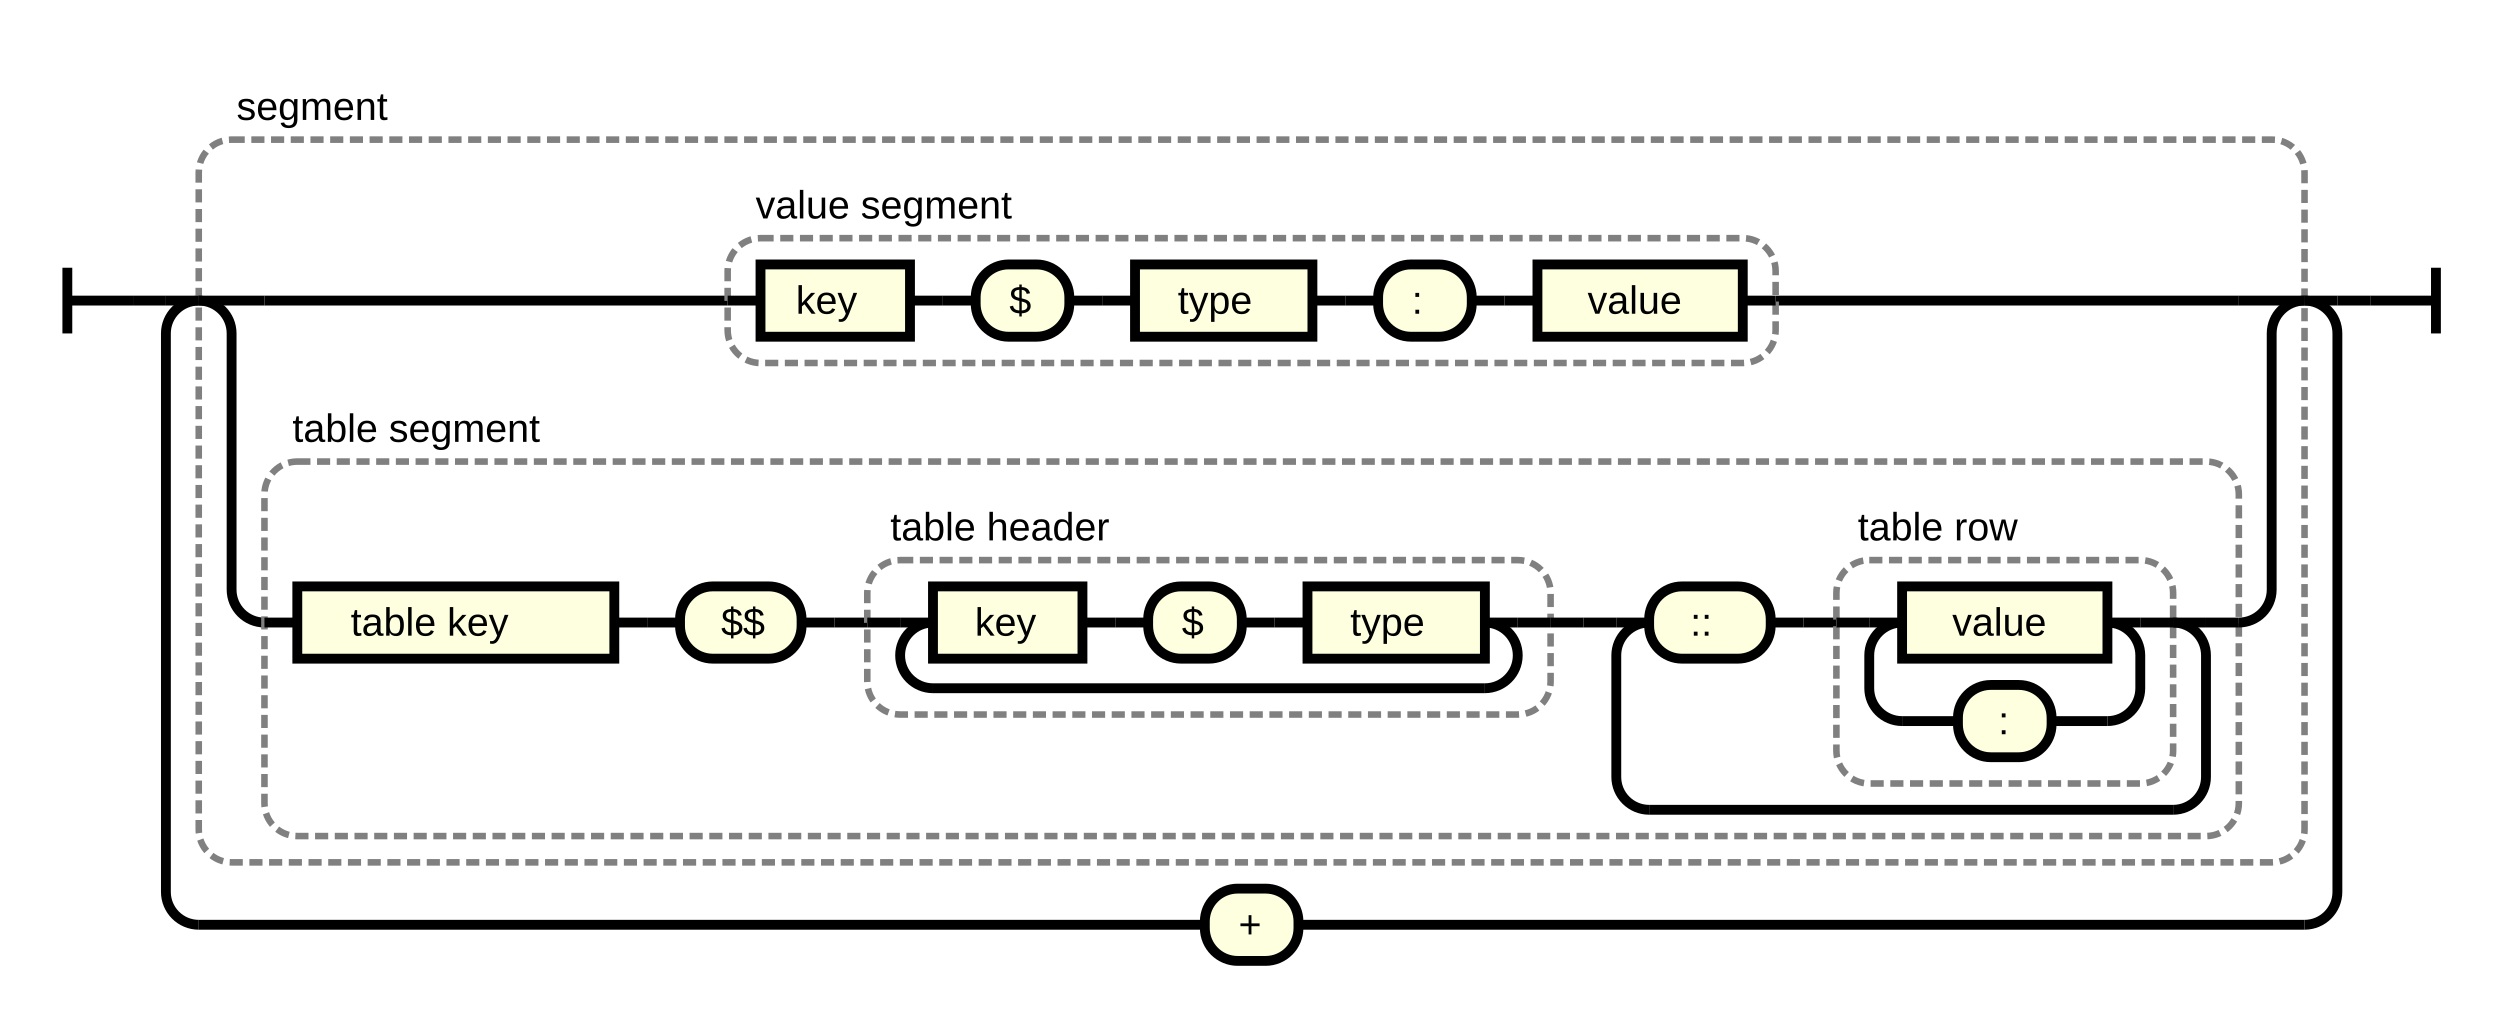
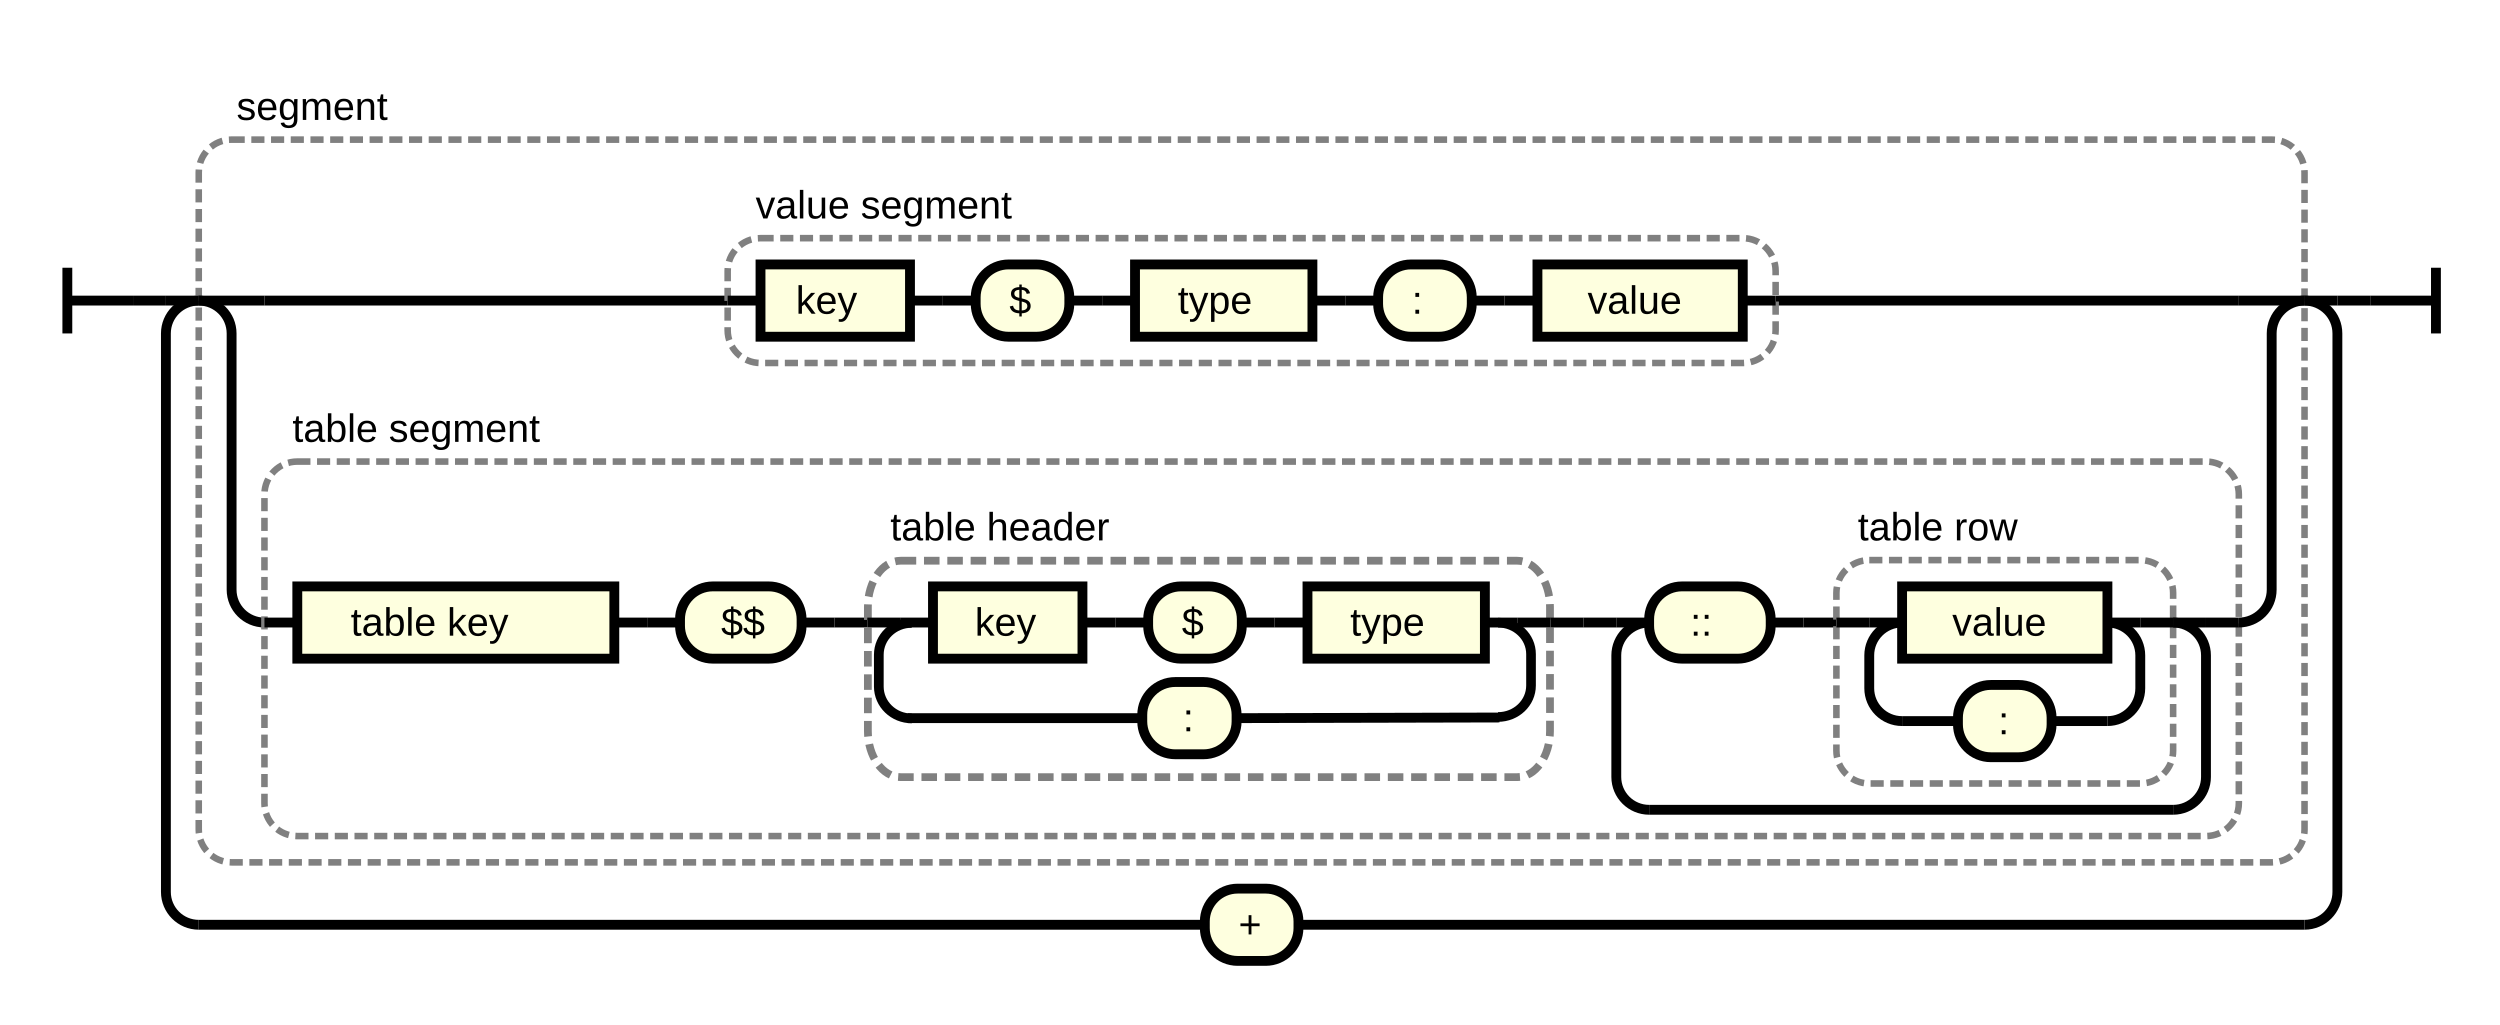
<svg xmlns="http://www.w3.org/2000/svg" xmlns:xlink="http://www.w3.org/1999/xlink" class="railroad-diagram" width="761" style="max-height: 312px;" font-family="Arial, Helvetica, sans-serif" viewBox="0 0 761 312" height="312" version="1.1" id="svg113">
  <defs id="defs113" />
  <g transform="translate(.5 .5)" id="g113">
+      style="background-color:white"
    <g id="g1">
      <path d="M20 81v20m0 -10h20" stroke="#000000" fill-opacity="0" fill="#000000" stroke-width="3px" id="path1" />
    </g>
    <path d="M40 91h10" stroke="#000000" fill-opacity="0" fill="#000000" stroke-width="3px" id="path2" />
    <g id="g111">
      <path d="M50 91h0" stroke="#000000" fill-opacity="0" fill="#000000" stroke-width="3px" id="path3" />
      <path d="M711 91h0" stroke="#000000" fill-opacity="0" fill="#000000" stroke-width="3px" id="path4" />
      <path d="M50 91h10" stroke="#000000" fill-opacity="0" fill="#000000" stroke-width="3px" id="path5" />
      <g id="g107">
        <path d="M60 91h0" stroke="#000000" fill-opacity="0" fill="#000000" stroke-width="3px" id="path6" />
        <path d="M701 91h0" stroke="#000000" fill-opacity="0" fill="#000000" stroke-width="3px" id="path7" />
        <rect x="60" y="42" width="641" height="220" rx="10" ry="10" class="group-box" stroke="#808080" fill="none" stroke-width="3px" id="rect7" style="stroke-dasharray:4,2;stroke-dashoffset:0;stroke-width:2" />
        <g id="g105">
          <path d="M60 91h0" stroke="#000000" fill-opacity="0" fill="#000000" stroke-width="3px" id="path8" />
          <path d="M701 91h0" stroke="#000000" fill-opacity="0" fill="#000000" stroke-width="3px" id="path9" />
          <path d="M60 91h20" stroke="#000000" fill-opacity="0" fill="#000000" stroke-width="3px" id="path10" />
          <g id="g35">
            <path d="M80 91h141" stroke="#000000" fill-opacity="0" fill="#000000" stroke-width="3px" id="path11" />
            <path d="M540 91h141" stroke="#000000" fill-opacity="0" fill="#000000" stroke-width="3px" id="path12" />
            <rect x="221" y="72" width="319" height="38" rx="10" ry="10" class="group-box" stroke="#808080" fill="none" stroke-width="3px" id="rect12" style="stroke-dasharray:4,2;stroke-dashoffset:0;stroke-width:2" />
            <g id="g33">
              <path d="M221 91h10" stroke="#000000" fill-opacity="0" fill="#000000" stroke-width="3px" id="path13" />
              <path d="M530 91h10" stroke="#000000" fill-opacity="0" fill="#000000" stroke-width="3px" id="path14" />
              <g class="non-terminal" id="g16">
                <path d="M231 91h0" stroke="#000000" fill-opacity="0" fill="#000000" stroke-width="3px" id="path15" />
                <path d="M276.5 91h0" stroke="#000000" fill-opacity="0" fill="#000000" stroke-width="3px" id="path16" />
                <rect x="231" y="80" width="45.5" height="22" stroke="#000000" fill="#FEFFDF" stroke-width="3px" id="rect16" />
                <a xlink:href="#key" id="a16" transform="translate(-12)">
                  <text x="253.75" y="95" id="text16">key</text>
                </a>
              </g>
              <path d="M276.5 91h10" stroke="#000000" fill-opacity="0" fill="#000000" stroke-width="3px" id="path17" />
              <path d="M286.5 91h10" stroke="#000000" fill-opacity="0" fill="#000000" stroke-width="3px" id="path18" />
              <g class="terminal" id="g20">
                <path d="M296.5 91h0" stroke="#000000" fill-opacity="0" fill="#000000" stroke-width="3px" id="path19" />
                <path d="M325 91h0" stroke="#000000" fill-opacity="0" fill="#000000" stroke-width="3px" id="path20" />
                <rect x="296.5" y="80" width="28.5" height="22" rx="10" ry="10" stroke="#000000" fill="#FEFFDF" stroke-width="3px" id="rect20" />
                <text x="306.75" y="95" id="text20">$</text>
              </g>
              <path d="M325 91h10" stroke="#000000" fill-opacity="0" fill="#000000" stroke-width="3px" id="path21" />
              <path d="M335 91h10" stroke="#000000" fill-opacity="0" fill="#000000" stroke-width="3px" id="path22" />
              <g class="non-terminal" id="g24">
                <path d="M345 91h0" stroke="#000000" fill-opacity="0" fill="#000000" stroke-width="3px" id="path23" />
                <path d="M399 91h0" stroke="#000000" fill-opacity="0" fill="#000000" stroke-width="3px" id="path24" />
                <rect x="345" y="80" width="54" height="22" stroke="#000000" fill="#FEFFDF" stroke-width="3px" id="rect24" />
                <a xlink:href="#type" id="a24" transform="translate(-14)">
                  <text x="372" y="95" id="text24">type</text>
                </a>
              </g>
              <path d="M399 91h10" stroke="#000000" fill-opacity="0" fill="#000000" stroke-width="3px" id="path25" />
              <path d="M409 91h10" stroke="#000000" fill-opacity="0" fill="#000000" stroke-width="3px" id="path26" />
              <g class="terminal" id="g28">
                <path d="M419 91h0" stroke="#000000" fill-opacity="0" fill="#000000" stroke-width="3px" id="path27" />
                <path d="M447.5 91h0" stroke="#000000" fill-opacity="0" fill="#000000" stroke-width="3px" id="path28" />
                <rect x="419" y="80" width="28.5" height="22" rx="10" ry="10" stroke="#000000" fill="#FEFFDF" stroke-width="3px" id="rect28" />
                <text x="429.25" y="95" id="text28">:</text>
              </g>
              <path d="M447.5 91h10" stroke="#000000" fill-opacity="0" fill="#000000" stroke-width="3px" id="path29" />
              <path d="M457.5 91h10" stroke="#000000" fill-opacity="0" fill="#000000" stroke-width="3px" id="path30" />
              <g class="non-terminal" id="g32">
                <path d="M467.5 91h0" stroke="#000000" fill-opacity="0" fill="#000000" stroke-width="3px" id="path31" />
                <path d="M530 91h0" stroke="#000000" fill-opacity="0" fill="#000000" stroke-width="3px" id="path32" />
                <rect x="467.5" y="80" width="62.5" height="22" stroke="#000000" fill="#FEFFDF" stroke-width="3px" id="rect32" />
                <a xlink:href="#value" id="a32" transform="translate(-16)">
                  <text x="498.75" y="95" id="text32">value</text>
                </a>
              </g>
            </g>
            <g id="g34">
              <path d="M221 61h0" stroke="#000000" fill-opacity="0" fill="#000000" stroke-width="3px" id="path33" />
              <path d="M322 61h0" stroke="#000000" fill-opacity="0" fill="#000000" stroke-width="3px" id="path34" />
              <a xlink:href="#value segment" id="a34">
                <text x="229.5" y="66" class="comment" id="text34">value segment</text>
              </a>
            </g>
          </g>
          <path d="M681 91h20" stroke="#000000" fill-opacity="0" fill="#000000" stroke-width="3px" id="path35" />
          <path d="M60 91a10 10 0 0 1 10 10v78a10 10 0 0 0 10 10" stroke="#000000" fill-opacity="0" fill="#000000" stroke-width="3px" id="path36" />
          <g id="g104">
            <path d="M80 189h0" stroke="#000000" fill-opacity="0" fill="#000000" stroke-width="3px" id="path37" />
            <path d="M681 189h0" stroke="#000000" fill-opacity="0" fill="#000000" stroke-width="3px" id="path38" />
            <rect x="80" y="140" width="601" height="114" rx="10" ry="10" class="group-box" stroke="#808080" fill="none" stroke-width="3px" id="rect38" style="stroke-width:2;stroke-dasharray:4,2;stroke-dashoffset:0" />
            <g id="g102">
              <path d="M80 189h10" stroke="#000000" fill-opacity="0" fill="#000000" stroke-width="3px" id="path39" />
              <path d="M671 189h10" stroke="#000000" fill-opacity="0" fill="#000000" stroke-width="3px" id="path40" />
              <g class="non-terminal" id="g42">
                <path d="M90 189h0" stroke="#000000" fill-opacity="0" fill="#000000" stroke-width="3px" id="path41" />
                <path d="M186.5 189h0" stroke="#000000" fill-opacity="0" fill="#000000" stroke-width="3px" id="path42" />
                <rect x="90" y="178" width="96.5" height="22" stroke="#000000" fill="#FEFFDF" stroke-width="3px" id="rect42" />
                <a xlink:href="#table key" id="a42" transform="translate(-4)">
                  <text x="110.25" y="193" id="text42">table key</text>
                </a>
              </g>
              <path d="M186.5 189h10" stroke="#000000" fill-opacity="0" fill="#000000" stroke-width="3px" id="path43" />
              <path d="M196.5 189h10" stroke="#000000" fill-opacity="0" fill="#000000" stroke-width="3px" id="path44" />
              <g class="terminal" id="g46">
                <path d="M206.5 189h0" stroke="#000000" fill-opacity="0" fill="#000000" stroke-width="3px" id="path45" />
                <path d="M243.5 189h0" stroke="#000000" fill-opacity="0" fill="#000000" stroke-width="3px" id="path46" />
                <rect x="206.5" y="178" width="37" height="22" rx="10" ry="10" stroke="#000000" fill="#FEFFDF" stroke-width="3px" id="rect46" />
                <text x="219" y="193" id="text46">$$</text>
              </g>
              <path d="M243.5 189h10" stroke="#000000" fill-opacity="0" fill="#000000" stroke-width="3px" id="path47" />
              <path d="M253.5 189h10" stroke="#000000" fill-opacity="0" fill="#000000" stroke-width="3px" id="path48" />
              <g id="g72">
                <path d="M263.5 189h0" stroke="#000000" fill-opacity="0" fill="#000000" stroke-width="3px" id="path49" />
                <path d="M471.5 189h0" stroke="#000000" fill-opacity="0" fill="#000000" stroke-width="3px" id="path50" />
-                 <rect x="263.5" y="170" width="208" height="47" rx="10" ry="10" class="group-box" stroke="#808080" fill="none" stroke-width="3px" id="rect50" style="stroke-dasharray:4,2;stroke-dashoffset:0;stroke-width:2" />
+                 <rect x="263.683" y="170.183" width="207.634" height="65.879" rx="9.982" ry="14.017" class="group-box" stroke="#808080" fill="none" stroke-width="3px" id="rect50" style="stroke-width:2.366;stroke-dasharray:4.732, 2.366;stroke-dashoffset:0" />
                <g id="g69">
                  <path d="M263.5 189h10" stroke="#000000" fill-opacity="0" fill="#000000" stroke-width="3px" id="path51" />
                  <path d="M461.5 189h10" stroke="#000000" fill-opacity="0" fill="#000000" stroke-width="3px" id="path52" />
                  <path d="M273.5 189h10" stroke="#000000" fill-opacity="0" fill="#000000" stroke-width="3px" id="path53" />
                  <g id="g66">
                    <path d="M283.5 189h0" stroke="#000000" fill-opacity="0" fill="#000000" stroke-width="3px" id="path54" />
                    <path d="M451.5 189h0" stroke="#000000" fill-opacity="0" fill="#000000" stroke-width="3px" id="path55" />
                    <g class="non-terminal" id="g57">
                      <path d="M283.5 189h0" stroke="#000000" fill-opacity="0" fill="#000000" stroke-width="3px" id="path56" />
                      <path d="M329 189h0" stroke="#000000" fill-opacity="0" fill="#000000" stroke-width="3px" id="path57" />
                      <rect x="283.5" y="178" width="45.5" height="22" stroke="#000000" fill="#FEFFDF" stroke-width="3px" id="rect57" />
                      <a xlink:href="#key" id="a57" transform="translate(-10)">
                        <text x="306.25" y="193" id="text57">key</text>
                      </a>
                    </g>
                    <path d="M329 189h10" stroke="#000000" fill-opacity="0" fill="#000000" stroke-width="3px" id="path58" />
                    <path d="M339 189h10" stroke="#000000" fill-opacity="0" fill="#000000" stroke-width="3px" id="path59" />
                    <g class="terminal" id="g61">
                      <path d="M349 189h0" stroke="#000000" fill-opacity="0" fill="#000000" stroke-width="3px" id="path60" />
                      <path d="M377.5 189h0" stroke="#000000" fill-opacity="0" fill="#000000" stroke-width="3px" id="path61" />
                      <rect x="349" y="178" width="28.5" height="22" rx="10" ry="10" stroke="#000000" fill="#FEFFDF" stroke-width="3px" id="rect61" />
                      <text x="359.25" y="193" id="text61">$</text>
                    </g>
                    <path d="M377.5 189h10" stroke="#000000" fill-opacity="0" fill="#000000" stroke-width="3px" id="path62" />
                    <path d="M387.5 189h10" stroke="#000000" fill-opacity="0" fill="#000000" stroke-width="3px" id="path63" />
                    <g class="non-terminal" id="g65">
                      <path d="M397.5 189h0" stroke="#000000" fill-opacity="0" fill="#000000" stroke-width="3px" id="path64" />
                      <path d="M451.5 189h0" stroke="#000000" fill-opacity="0" fill="#000000" stroke-width="3px" id="path65" />
                      <rect x="397.5" y="178" width="54" height="22" stroke="#000000" fill="#FEFFDF" stroke-width="3px" id="rect65" />
                      <a xlink:href="#type" id="a65" transform="translate(-14)">
                        <text x="424.5" y="193" id="text65">type</text>
                      </a>
                    </g>
                  </g>
                  <path d="M451.5 189h10" stroke="#000000" fill-opacity="0" fill="#000000" stroke-width="3px" id="path66" />
-                   <path d="M283.5 189a10 10 0 0 0 -10 10v0a10 10 0 0 0 10 10" stroke="#000000" fill-opacity="0" fill="#000000" stroke-width="3px" id="path67" />
-                   <g id="g68">
-                     <path d="M283.5 209h168" stroke="#000000" fill-opacity="0" fill="#000000" stroke-width="3px" id="path68" />
-                   </g>
-                   <path d="M451.5 209a10 10 0 0 0 10 -10v0a10 10 0 0 0 -10 -10" stroke="#000000" fill-opacity="0" fill="#000000" stroke-width="3px" id="path69" />
                </g>
                <g id="g71">
                  <path d="M263.5 159h0" stroke="#000000" fill-opacity="0" fill="#000000" stroke-width="3px" id="path70" />
                  <path d="M357.5 159h0" stroke="#000000" fill-opacity="0" fill="#000000" stroke-width="3px" id="path71" />
                  <a xlink:href="#table header" id="a71" transform="translate(8)">
                    <text x="262.5" y="164" class="comment" id="text71">table header</text>
                  </a>
                </g>
              </g>
              <path d="M471.5 189h10" stroke="#000000" fill-opacity="0" fill="#000000" stroke-width="3px" id="path72" />
              <path d="M481.5 189h10" stroke="#000000" fill-opacity="0" fill="#000000" stroke-width="3px" id="path73" />
              <g id="g101">
                <path d="M491.5 189h0" stroke="#000000" fill-opacity="0" fill="#000000" stroke-width="3px" id="path74" />
                <path d="M671 189h0" stroke="#000000" fill-opacity="0" fill="#000000" stroke-width="3px" id="path75" />
                <path d="M491.5 189h10" stroke="#000000" fill-opacity="0" fill="#000000" stroke-width="3px" id="path76" />
                <g id="g98">
                  <path d="M501.5 189h0" stroke="#000000" fill-opacity="0" fill="#000000" stroke-width="3px" id="path77" />
                  <path d="M661 189h0" stroke="#000000" fill-opacity="0" fill="#000000" stroke-width="3px" id="path78" />
                  <g class="terminal" id="g80">
                    <path d="M501.5 189h0" stroke="#000000" fill-opacity="0" fill="#000000" stroke-width="3px" id="path79" />
                    <path d="M538.5 189h0" stroke="#000000" fill-opacity="0" fill="#000000" stroke-width="3px" id="path80" />
                    <rect x="501.5" y="178" width="37" height="22" rx="10" ry="10" stroke="#000000" fill="#FEFFDF" stroke-width="3px" id="rect80" />
                    <text x="514" y="193" id="text80">::</text>
                  </g>
                  <path d="M538.5 189h10" stroke="#000000" fill-opacity="0" fill="#000000" stroke-width="3px" id="path81" />
                  <path d="M548.5 189h10" stroke="#000000" fill-opacity="0" fill="#000000" stroke-width="3px" id="path82" />
                  <g id="g97">
                    <path d="M558.5 189h0" stroke="#000000" fill-opacity="0" fill="#000000" stroke-width="3px" id="path83" />
                    <path d="M661 189h0" stroke="#000000" fill-opacity="0" fill="#000000" stroke-width="3px" id="path84" />
                    <rect x="558.5" y="170" width="102.5" height="68" rx="10" ry="10" class="group-box" stroke="#808080" fill="none" stroke-width="3px" id="rect84" style="stroke-width:2;stroke-dasharray:4,2;stroke-dashoffset:0" />
                    <g id="g94">
                      <path d="M558.5 189h10" stroke="#000000" fill-opacity="0" fill="#000000" stroke-width="3px" id="path85" />
                      <path d="M651 189h10" stroke="#000000" fill-opacity="0" fill="#000000" stroke-width="3px" id="path86" />
                      <path d="M568.5 189h10" stroke="#000000" fill-opacity="0" fill="#000000" stroke-width="3px" id="path87" />
                      <g class="non-terminal" id="g89">
                        <path d="M578.5 189h0" stroke="#000000" fill-opacity="0" fill="#000000" stroke-width="3px" id="path88" />
                        <path d="M641 189h0" stroke="#000000" fill-opacity="0" fill="#000000" stroke-width="3px" id="path89" />
                        <rect x="578.5" y="178" width="62.5" height="22" stroke="#000000" fill="#FEFFDF" stroke-width="3px" id="rect89" />
                        <a xlink:href="#value" id="a89" transform="translate(-16)">
                          <text x="609.75" y="193" id="text89">value</text>
                        </a>
                      </g>
                      <path d="M641 189h10" stroke="#000000" fill-opacity="0" fill="#000000" stroke-width="3px" id="path90" />
                      <path d="M578.5 189a10 10 0 0 0 -10 10v10a10 10 0 0 0 10 10" stroke="#000000" fill-opacity="0" fill="#000000" stroke-width="3px" id="path91" />
                      <g class="terminal" id="g93">
                        <path d="M578.5 219h17" stroke="#000000" fill-opacity="0" fill="#000000" stroke-width="3px" id="path92" />
                        <path d="M624 219h17" stroke="#000000" fill-opacity="0" fill="#000000" stroke-width="3px" id="path93" />
                        <rect x="595.5" y="208" width="28.5" height="22" rx="10" ry="10" stroke="#000000" fill="#FEFFDF" stroke-width="3px" id="rect93" />
                        <text x="607.75" y="223" id="text93">:</text>
                      </g>
                      <path d="M641 219a10 10 0 0 0 10 -10v-10a10 10 0 0 0 -10 -10" stroke="#000000" fill-opacity="0" fill="#000000" stroke-width="3px" id="path94" />
+                       <path d="m 277.042,189.103 a 10.031,9.694 0 0 0 -10.031,9.694 v 9.694 a 10.031,9.694 0 0 0 10.031,9.694" stroke="#000000" fill-opacity="0" fill="#000000" stroke-width="2.958px" id="path91-5" />
+                       <g class="terminal" id="g93-7" transform="matrix(1.007615,0,0,0.999984,-252.8324,-0.8938971)">
+                         <path d="M 524.65,219 H 595.5" stroke="#000000" fill-opacity="0" fill="#000000" stroke-width="3px" id="path92-5" />
+                         <path d="m 624,219 79.403,-0.194" stroke="#000000" fill-opacity="0" fill="#000000" stroke-width="3px" id="path93-2" />
+                         <rect x="595.5" y="208" width="28.5" height="22" rx="10" ry="10" stroke="#000000" fill="#feffdf" stroke-width="3px" id="rect93-2" />
+                         <text x="607.75" y="223" id="text93-0">:</text>
+                       </g>
+                       <path d="m 455.499,217.753 a 10.044,9.573 0 0 0 10.044,-9.573 v -9.573 a 10.044,9.573 0 0 0 -10.044,-9.573" stroke="#000000" fill-opacity="0" fill="#000000" stroke-width="2.942px" id="path94-4" />
                    </g>
                    <g id="g96" transform="translate(8)">
                      <path d="m 558.5,159 v 0" stroke="#000000" fill-opacity="0" fill="#000000" stroke-width="3px" id="path95" />
                      <path d="m 631.5,159 v 0" stroke="#000000" fill-opacity="0" fill="#000000" stroke-width="3px" id="path96" />
                      <a xlink:href="#table row" id="a96" transform="translate(-38)">
                        <text x="595" y="164" class="comment" id="text96">table row</text>
                      </a>
                    </g>
                  </g>
                </g>
                <path d="M661 189h10" stroke="#000000" fill-opacity="0" fill="#000000" stroke-width="3px" id="path98" />
                <path d="M501.5 189a10 10 0 0 0 -10 10v37a10 10 0 0 0 10 10" stroke="#000000" fill-opacity="0" fill="#000000" stroke-width="3px" id="path99" />
                <g id="g100">
                  <path d="M501.5 246h159.5" stroke="#000000" fill-opacity="0" fill="#000000" stroke-width="3px" id="path100" />
                </g>
                <path d="M661 246a10 10 0 0 0 10 -10v-37a10 10 0 0 0 -10 -10" stroke="#000000" fill-opacity="0" fill="#000000" stroke-width="3px" id="path101" />
              </g>
            </g>
            <g id="g103" transform="translate(-2)">
              <path d="m 80,129 v 0" stroke="#000000" fill-opacity="0" fill="#000000" stroke-width="3px" id="path102" />
              <path d="m 181,129 v 0" stroke="#000000" fill-opacity="0" fill="#000000" stroke-width="3px" id="path103" />
              <a xlink:href="#table segment" id="a103" transform="translate(-40)">
                <text x="130.5" y="134" class="comment" id="text103">table segment</text>
              </a>
            </g>
          </g>
          <path d="M681 189a10 10 0 0 0 10 -10v-78a10 10 0 0 1 10 -10" stroke="#000000" fill-opacity="0" fill="#000000" stroke-width="3px" id="path104" />
        </g>
        <g id="g106">
          <path d="M60 31h0" stroke="#000000" fill-opacity="0" fill="#000000" stroke-width="3px" id="path105" />
          <path d="M119 31h0" stroke="#000000" fill-opacity="0" fill="#000000" stroke-width="3px" id="path106" />
          <a xlink:href="#segment" id="a106">
            <text x="71.5" y="36" class="comment" id="text106">segment</text>
          </a>
        </g>
      </g>
      <path d="M701 91h10" stroke="#000000" fill-opacity="0" fill="#000000" stroke-width="3px" id="path107" />
      <path d="M60 91a10 10 0 0 0 -10 10v170a10 10 0 0 0 10 10" stroke="#000000" fill-opacity="0" fill="#000000" stroke-width="3px" id="path108" />
      <g class="terminal" id="g110">
        <path d="M60 281h306.25" stroke="#000000" fill-opacity="0" fill="#000000" stroke-width="3px" id="path109" />
        <path d="M394.75 281h306.25" stroke="#000000" fill-opacity="0" fill="#000000" stroke-width="3px" id="path110" />
        <rect x="366.25" y="270" width="28.5" height="22" rx="10" ry="10" stroke="#000000" fill="#FEFFDF" stroke-width="3px" id="rect110" />
        <text x="376.5" y="285" id="text110">+</text>
      </g>
      <path d="M701 281a10 10 0 0 0 10 -10v-170a10 10 0 0 0 -10 -10" stroke="#000000" fill-opacity="0" fill="#000000" stroke-width="3px" id="path111" />
    </g>
    <path d="M711 91h10" stroke="#000000" fill-opacity="0" fill="#000000" stroke-width="3px" id="path112" />
    <path d="M 721 91 h 20 m 0 -10 v 20" stroke="#000000" fill-opacity="0" fill="#000000" stroke-width="3px" id="path113" />
  </g>
</svg>
